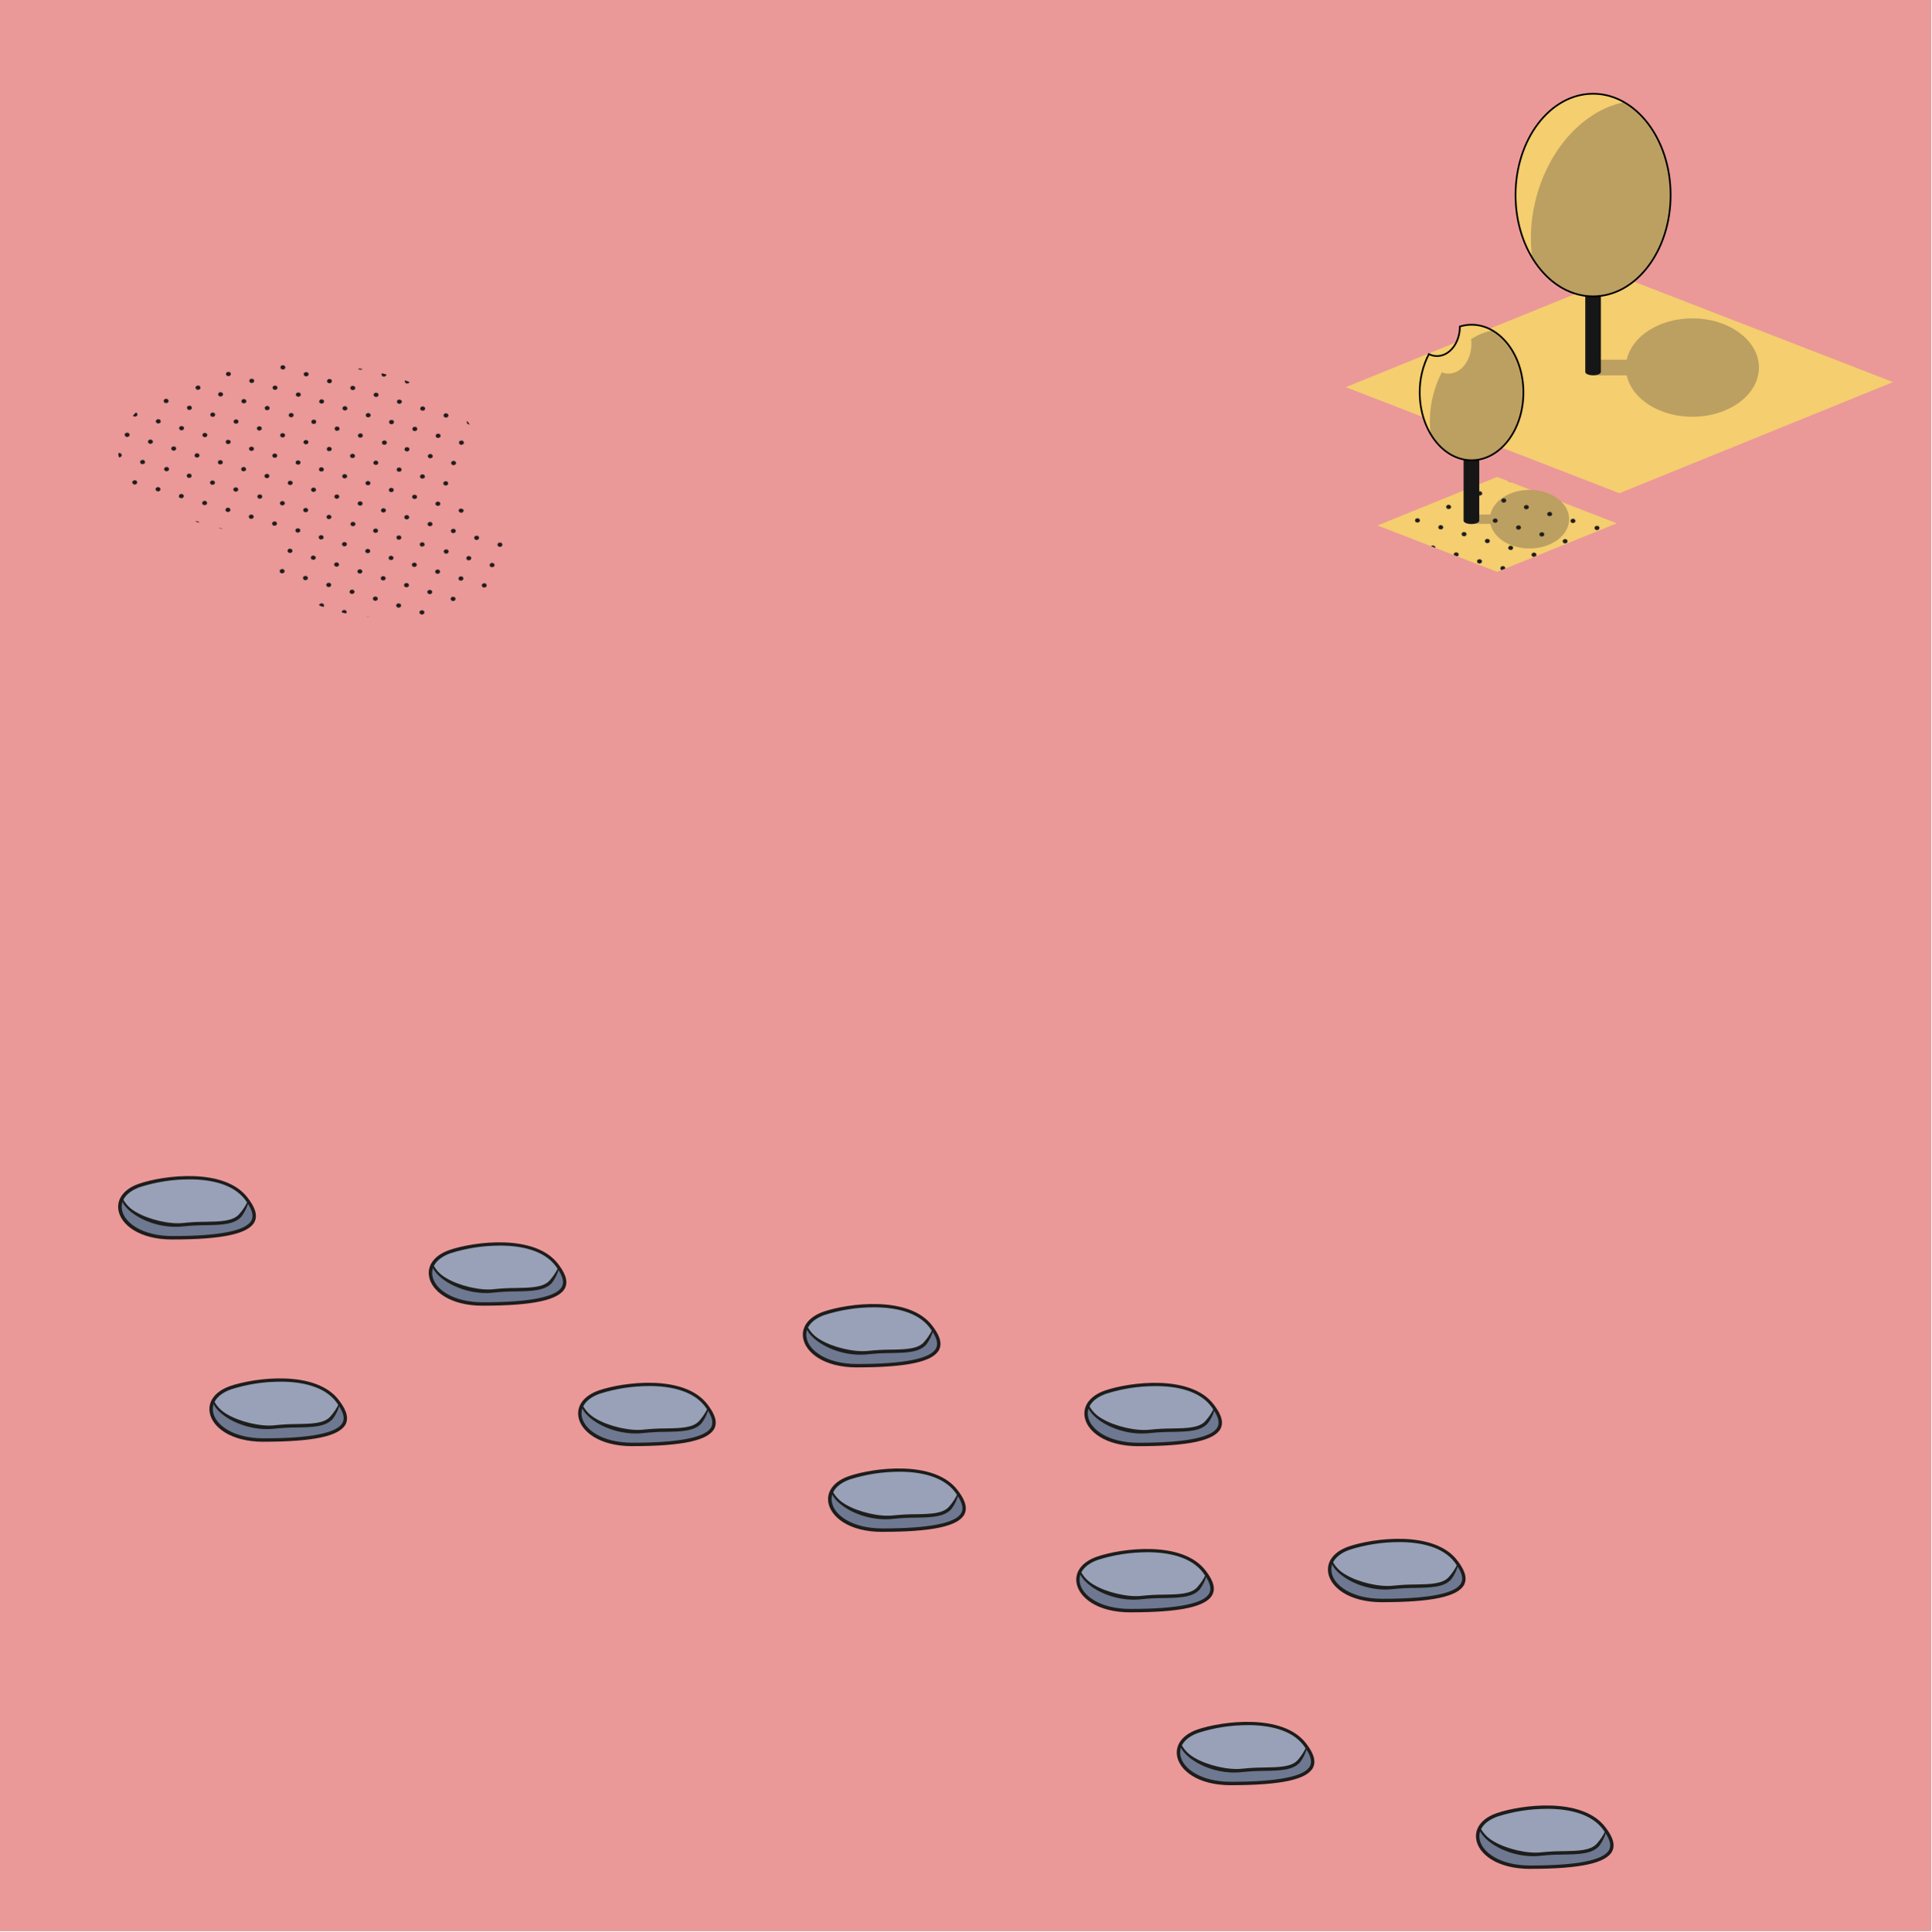
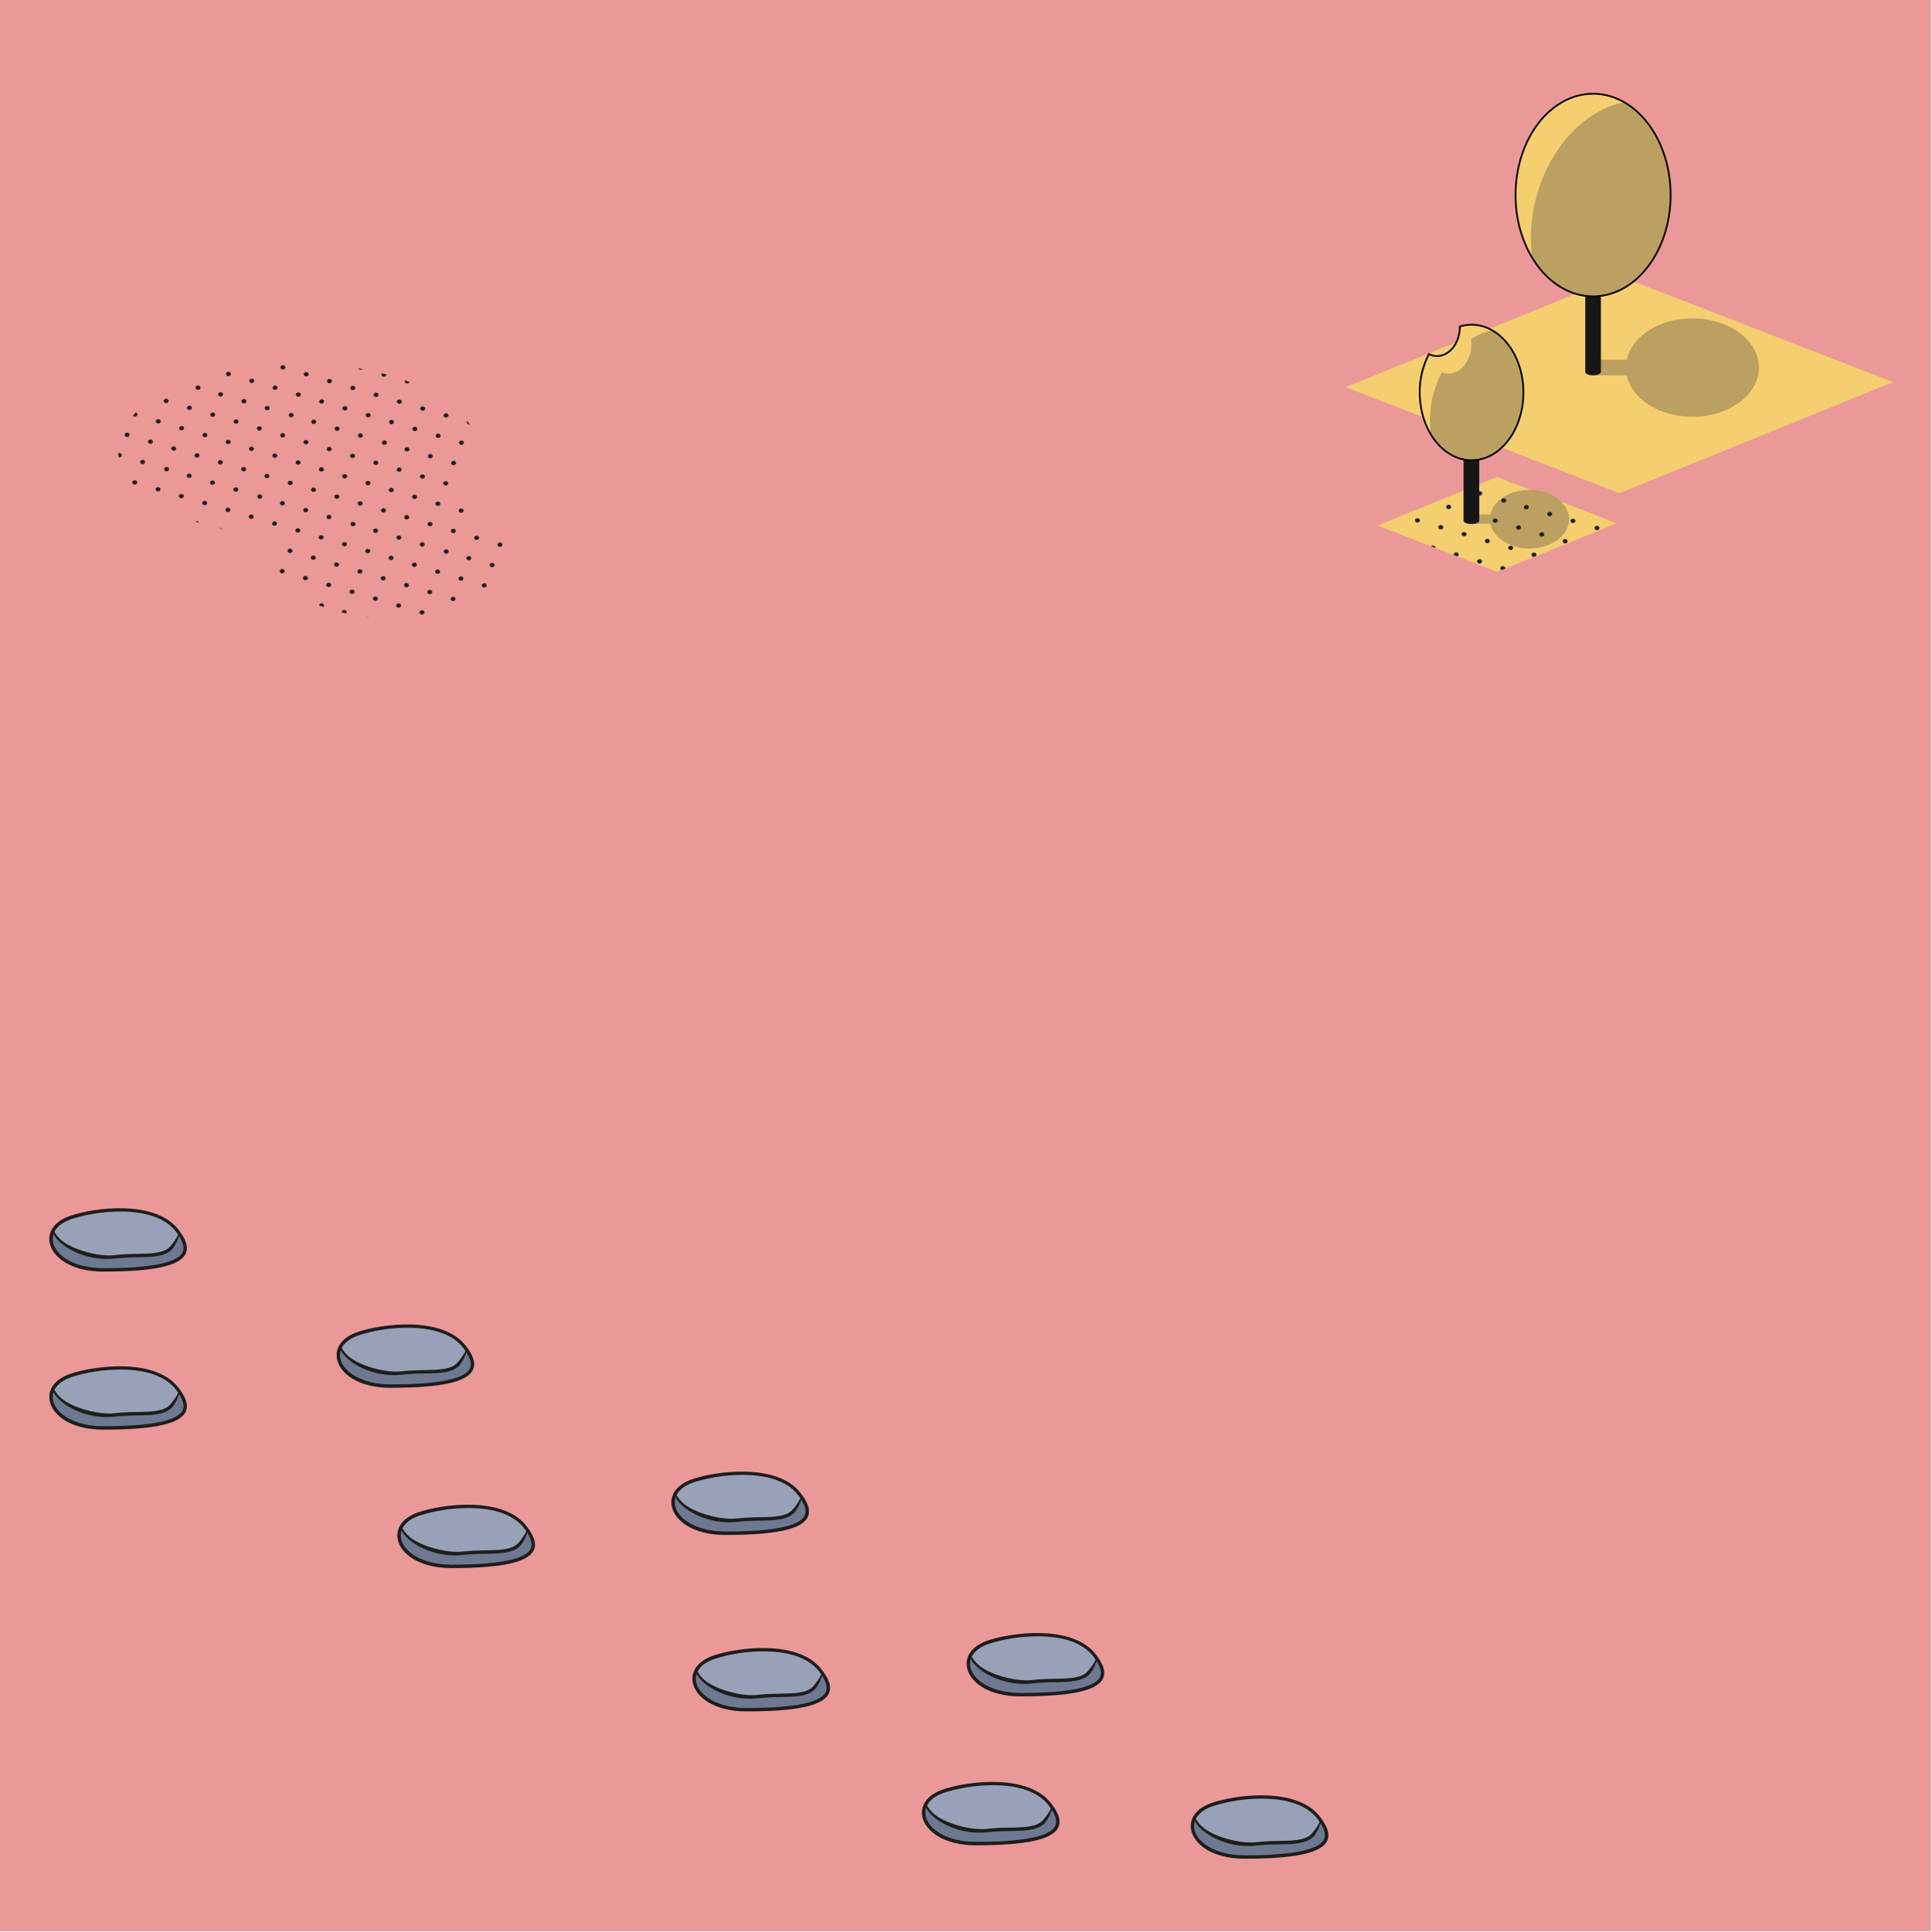
<svg xmlns="http://www.w3.org/2000/svg" viewBox="0 0 566.93 566.93">
  <defs>
    <style>.cls-1,.cls-9{fill:none;}.cls-2{fill:#1d1d1b;}.cls-3{fill:#eb9899;}.cls-4{fill:#6e7891;}.cls-5{fill:#98a1b7;}.cls-6{fill:#f4ce6f;}.cls-7{fill:#bca061;}.cls-8{fill:#161616;}.cls-9{stroke:#000;stroke-miterlimit:10;stroke-width:0.5px;}.cls-10{fill:url(#RBDots);}</style>
    <pattern id="RBDots" data-name="RBDots" width="28.8" height="28.8" patternTransform="matrix(0.95, 0.28, -0.32, 0.83, -44.4, 3.73)" patternUnits="userSpaceOnUse" viewBox="0 0 28.8 28.8">
      <rect class="cls-1" width="28.8" height="28.8" />
      <circle class="cls-2" cx="28.8" cy="28.8" r="0.72" />
      <path class="cls-2" d="M14.4,29.52a.72.72,0,1,0-.72-.72A.72.72,0,0,0,14.4,29.52Z" />
      <path class="cls-2" d="M28.8,15.12a.72.72,0,1,0-.72-.72A.72.72,0,0,0,28.8,15.12Z" />
      <path class="cls-2" d="M14.4,15.12a.72.72,0,1,0-.72-.72A.72.72,0,0,0,14.4,15.12Z" />
      <path class="cls-2" d="M7.2,22.32a.72.72,0,1,0-.72-.72A.72.72,0,0,0,7.2,22.32Z" />
      <path class="cls-2" d="M21.6,22.32a.72.72,0,1,0-.72-.72A.72.72,0,0,0,21.6,22.32Z" />
      <path class="cls-2" d="M14.4,22.32a.72.72,0,1,0-.72-.72A.72.72,0,0,0,14.4,22.32Z" />
      <path class="cls-2" d="M7.2,29.52a.72.72,0,1,0-.72-.72A.72.72,0,0,0,7.2,29.52Z" />
      <path class="cls-2" d="M21.82,29.52a.72.72,0,1,0-.72-.72A.72.72,0,0,0,21.82,29.52Z" />
      <path class="cls-2" d="M7.2,7.92a.72.72,0,1,0-.72-.72A.72.72,0,0,0,7.2,7.92Z" />
      <path class="cls-2" d="M7.2,15.12a.72.72,0,1,0-.72-.72A.72.72,0,0,0,7.2,15.12Z" />
      <path class="cls-2" d="M21.6,15.12a.72.72,0,1,0-.72-.72A.72.72,0,0,0,21.6,15.12Z" />
      <path class="cls-2" d="M14.4,7.92a.72.72,0,1,0-.72-.72A.72.72,0,0,0,14.4,7.92Z" />
      <path class="cls-2" d="M28.8,7.92a.72.72,0,1,0-.72-.72A.72.72,0,0,0,28.8,7.92Z" />
      <path class="cls-2" d="M21.6,7.92a.72.72,0,1,0-.72-.72A.72.72,0,0,0,21.6,7.92Z" />
      <path class="cls-2" d="M28.8,22.32a.72.72,0,1,0-.72-.72A.72.72,0,0,0,28.8,22.32Z" />
      <circle class="cls-2" cy="28.8" r="0.72" />
      <path class="cls-2" d="M0,15.12a.72.72,0,0,0,0-1.44.72.72,0,0,0-.72.72A.72.72,0,0,0,0,15.12Z" />
      <path class="cls-2" d="M0,7.92A.72.72,0,0,0,0,6.48a.72.72,0,0,0-.72.72A.72.72,0,0,0,0,7.92Z" />
      <path class="cls-2" d="M0,22.32a.72.72,0,0,0,0-1.44.72.72,0,0,0-.72.72A.72.72,0,0,0,0,22.32Z" />
      <circle class="cls-2" cx="28.8" r="0.72" />
      <path class="cls-2" d="M14.4.72A.72.72,0,0,0,15.12,0a.72.72,0,0,0-.72-.72.72.72,0,0,0-.72.72A.72.72,0,0,0,14.4.72Z" />
      <path class="cls-2" d="M7.2.72A.72.72,0,0,0,7.92,0,.72.72,0,0,0,7.2-.72.72.72,0,0,0,6.48,0,.72.72,0,0,0,7.2.72Z" />
      <path class="cls-2" d="M21.82.72A.72.72,0,0,0,22.54,0a.72.72,0,0,0-.72-.72A.72.72,0,0,0,21.1,0,.72.72,0,0,0,21.82.72Z" />
      <circle class="cls-2" r="0.72" />
    </pattern>
  </defs>
  <g id="_3" data-name="3">
    <g id="Back">
      <rect class="cls-3" width="566.93" height="566.93" />
      <g id="Rock">
-         <path class="cls-4" d="M50.6,363.37c26.73,0,26.05-5.68,21.74-11.41-6.47-8.61-23.73-6.6-31.36-4-10.73,3.69-6,15.39,9.62,15.39" />
-         <path class="cls-5" d="M35.94,351.62s3.34-4.6,12.34-5.18,15.72-.7,19.92,2.05,4.53,4.07,4.53,4.07-1.06,3.55-2.26,4.44a15.88,15.88,0,0,1-7.53,2.18,43.18,43.18,0,0,0-8.41.22c-1.75.41-8.92-.4-10.52-1a35.91,35.91,0,0,1-7.27-4.9,4.3,4.3,0,0,1-.8-1.9" />
-         <path class="cls-2" d="M50.6,363.87c-9.89,0-15.14-4.46-15.83-8.6-.56-3.36,1.7-6.27,6-7.76C48,345,66,342.67,72.74,351.66c1.53,2,3.13,4.67,2,7-1.77,3.55-9.43,5.2-24.1,5.2m4.9-17.64a47.56,47.56,0,0,0-14.36,2.23c-3.85,1.32-5.86,3.8-5.38,6.64.64,3.86,6,7.77,14.84,7.77,13.86,0,21.67-1.56,23.2-4.65.72-1.42.13-3.32-1.86-6-3.43-4.57-10-6-16.44-6" />
-         <path class="cls-2" d="M51.57,360.15c-6.45,0-12.51-3-15-6.28a5,5,0,0,1-1-2.29l.37.12a9.54,9.54,0,0,0,3.94,4.09c3.77,2.24,10,3.71,14,3.22a63.28,63.28,0,0,1,6.51-.34c4.3-.08,8-.15,9.8-2.22a15.83,15.83,0,0,0,2.45-3.65s.31,0,.27.16a12.28,12.28,0,0,1-2,4.14c-2.07,2.42-6,2.49-10.54,2.57A63.73,63.73,0,0,0,54,360a19.77,19.77,0,0,1-2.42.15" />
+         <path class="cls-4" d="M30.39,372.8c26.73,0,26.05-5.68,21.74-11.4-6.47-8.62-23.72-6.61-31.36-4-10.73,3.69-6,15.38,9.62,15.38" />
+         <path class="cls-5" d="M15.73,361.06s3.35-4.61,12.35-5.19,15.71-.7,19.91,2.05S52.52,362,52.52,362s-1.05,3.55-2.26,4.44a15.88,15.88,0,0,1-7.53,2.19,42.41,42.41,0,0,0-8.41.22c-1.74.4-8.92-.4-10.52-1A36.5,36.5,0,0,1,16.53,363a4.28,4.28,0,0,1-.8-1.89" />
+         <path class="cls-2" d="M30.39,373.3c-9.89,0-15.13-4.45-15.83-8.6-.56-3.36,1.7-6.26,6-7.76,7.17-2.46,25.16-4.84,31.92,4.16,1.53,2,3.13,4.66,2,7-1.77,3.54-9.43,5.19-24.1,5.19m4.9-17.63a47.59,47.59,0,0,0-14.36,2.22c-3.84,1.32-5.86,3.81-5.38,6.65.64,3.86,5.95,7.76,14.84,7.76,13.86,0,21.67-1.56,23.21-4.64.71-1.43.12-3.32-1.86-6-3.44-4.58-10-6-16.45-6" />
+         <path class="cls-2" d="M31.36,369.58c-6.45,0-12.5-3-15-6.27a5,5,0,0,1-1-2.29l.36.11a9.61,9.61,0,0,0,3.94,4.1c3.77,2.24,10,3.7,14,3.22a63.34,63.34,0,0,1,6.51-.35c4.31-.08,8-.14,9.8-2.22a15.83,15.83,0,0,0,2.45-3.65s.31,0,.28.16a12.16,12.16,0,0,1-2,4.14c-2.07,2.42-6,2.49-10.54,2.57a63.78,63.78,0,0,0-6.41.34,19.75,19.75,0,0,1-2.42.14" />
      </g>
      <g id="Rock-2" data-name="Rock">
-         <path class="cls-4" d="M77.39,422.75c26.73,0,26.05-5.68,21.74-11.4-6.47-8.62-23.73-6.61-31.36-4-10.73,3.69-6,15.38,9.62,15.38" />
-         <path class="cls-5" d="M62.73,411s3.35-4.61,12.35-5.19,15.71-.7,19.91,2.05,4.53,4.07,4.53,4.07-1.06,3.55-2.26,4.44a15.88,15.88,0,0,1-7.53,2.19,42.41,42.41,0,0,0-8.41.22c-1.74.4-8.92-.4-10.52-1a36.21,36.21,0,0,1-7.27-4.91,4.28,4.28,0,0,1-.8-1.89" />
-         <path class="cls-2" d="M77.39,423.25c-9.89,0-15.14-4.45-15.83-8.6-.56-3.36,1.7-6.26,6-7.76,7.18-2.46,25.17-4.84,31.93,4.16,1.53,2,3.13,4.66,2,7-1.77,3.54-9.43,5.19-24.1,5.19m4.9-17.63a47.59,47.59,0,0,0-14.36,2.22c-3.84,1.32-5.86,3.81-5.38,6.65.64,3.86,6,7.76,14.84,7.76,13.86,0,21.67-1.56,23.2-4.64.72-1.43.13-3.32-1.86-6-3.43-4.58-10-6-16.44-6" />
-         <path class="cls-2" d="M78.36,419.53c-6.45,0-12.51-3-15-6.27a5,5,0,0,1-1-2.29l.37.11a9.53,9.53,0,0,0,3.94,4.1c3.77,2.24,10,3.7,14,3.22a63.34,63.34,0,0,1,6.51-.35c4.31-.08,8-.14,9.8-2.22a15.83,15.83,0,0,0,2.45-3.65s.31,0,.28.16a12.16,12.16,0,0,1-2,4.14c-2.07,2.42-6,2.49-10.54,2.57a63.78,63.78,0,0,0-6.41.34,19.75,19.75,0,0,1-2.42.14" />
+         <path class="cls-4" d="M30.39,419.2c26.73,0,26.05-5.68,21.74-11.41-6.47-8.61-23.72-6.6-31.36-4-10.73,3.69-6,15.39,9.62,15.39" />
+         <path class="cls-5" d="M15.73,407.45s3.35-4.6,12.35-5.18,15.71-.7,19.91,2.05,4.53,4.06,4.53,4.06-1.05,3.56-2.26,4.45A15.88,15.88,0,0,1,42.73,415a43.18,43.18,0,0,0-8.41.22c-1.74.41-8.92-.4-10.52-1a36.91,36.91,0,0,1-7.27-4.9,4.34,4.34,0,0,1-.8-1.9" />
+         <path class="cls-2" d="M30.39,419.7c-9.89,0-15.13-4.46-15.83-8.6-.56-3.36,1.7-6.27,6-7.76,7.17-2.47,25.16-4.84,31.92,4.15,1.53,2,3.13,4.67,2,7-1.77,3.55-9.43,5.2-24.1,5.2m4.9-17.64a47.56,47.56,0,0,0-14.36,2.23c-3.84,1.32-5.86,3.8-5.38,6.64.64,3.86,5.95,7.77,14.84,7.77,13.86,0,21.67-1.56,23.21-4.65.71-1.42.12-3.32-1.86-6-3.44-4.57-10-6-16.45-6" />
+         <path class="cls-2" d="M31.36,416c-6.45,0-12.5-3-15-6.28a5,5,0,0,1-1-2.29l.36.12a9.61,9.61,0,0,0,3.94,4.09c3.77,2.24,10,3.71,14,3.22a63.28,63.28,0,0,1,6.51-.34c4.31-.08,8-.15,9.8-2.22a15.83,15.83,0,0,0,2.45-3.65s.31,0,.28.16a12.33,12.33,0,0,1-2,4.14c-2.07,2.42-6,2.49-10.54,2.57a63.73,63.73,0,0,0-6.41.33,19.77,19.77,0,0,1-2.42.15" />
      </g>
      <g id="Rock-3" data-name="Rock">
-         <path class="cls-4" d="M185.63,424c26.74,0,26.05-5.68,21.75-11.4-6.48-8.62-23.73-6.61-31.37-4-10.73,3.69-6,15.38,9.62,15.38" />
-         <path class="cls-5" d="M171,412.29s3.35-4.61,12.35-5.19,15.71-.7,19.91,2,4.53,4.07,4.53,4.07-1,3.55-2.26,4.44a15.84,15.84,0,0,1-7.53,2.19,42.41,42.41,0,0,0-8.41.22c-1.74.4-8.92-.4-10.52-1a36.12,36.12,0,0,1-7.26-4.91,4.22,4.22,0,0,1-.81-1.89" />
-         <path class="cls-2" d="M185.63,424.54c-9.89,0-15.13-4.46-15.83-8.61-.56-3.36,1.7-6.26,6-7.76,7.17-2.46,25.16-4.84,31.92,4.16,1.53,2,3.13,4.66,2,7-1.77,3.54-9.43,5.2-24.1,5.2m4.9-17.64a47.91,47.91,0,0,0-14.36,2.22c-3.84,1.32-5.86,3.81-5.38,6.65.64,3.86,6,7.77,14.84,7.77,13.86,0,21.67-1.57,23.21-4.65.71-1.43.12-3.32-1.86-6-3.44-4.57-10-6-16.45-6" />
-         <path class="cls-2" d="M186.6,420.81c-6.45,0-12.5-3-15-6.27a5,5,0,0,1-1-2.29l.36.11a9.61,9.61,0,0,0,3.94,4.1c3.77,2.24,10,3.7,14.05,3.22a63.34,63.34,0,0,1,6.51-.35c4.31-.07,8-.14,9.8-2.21a16.08,16.08,0,0,0,2.45-3.66s.31,0,.28.16a12.16,12.16,0,0,1-2,4.14c-2.07,2.42-6,2.49-10.54,2.57a63.94,63.94,0,0,0-6.41.34,19.75,19.75,0,0,1-2.42.14" />
+         <path class="cls-4" d="M132.56,459.83c26.73,0,26.05-5.68,21.74-11.4-6.47-8.62-23.73-6.61-31.36-4-10.73,3.69-6,15.39,9.62,15.39" />
+         <path class="cls-5" d="M117.9,448.09s3.35-4.61,12.35-5.19,15.71-.7,19.91,2.05,4.53,4.07,4.53,4.07-1.06,3.55-2.26,4.44a15.76,15.76,0,0,1-7.53,2.18,43.13,43.13,0,0,0-8.41.23c-1.74.4-8.92-.4-10.52-1A36.21,36.21,0,0,1,118.7,450a4.28,4.28,0,0,1-.8-1.89" />
+         <path class="cls-2" d="M132.56,460.33c-9.89,0-15.14-4.46-15.83-8.6-.56-3.36,1.7-6.26,6-7.76,7.18-2.46,25.17-4.84,31.93,4.16,1.53,2,3.13,4.66,2,7-1.77,3.55-9.43,5.2-24.1,5.2m4.9-17.63a47.59,47.59,0,0,0-14.36,2.22c-3.85,1.32-5.86,3.8-5.38,6.64.64,3.86,6,7.77,14.84,7.77,13.86,0,21.67-1.56,23.2-4.64.72-1.43.13-3.33-1.86-6-3.43-4.58-10-6-16.44-6" />
+         <path class="cls-2" d="M133.53,456.61c-6.45,0-12.51-3-15-6.28a5,5,0,0,1-1-2.28l.37.11a9.59,9.59,0,0,0,3.94,4.1c3.77,2.24,10,3.7,14.05,3.21,2.22-.26,4.4-.3,6.51-.34,4.31-.08,8-.14,9.8-2.22a15.83,15.83,0,0,0,2.45-3.65s.31,0,.28.16a12.25,12.25,0,0,1-2,4.14c-2.07,2.42-6,2.49-10.54,2.57a63.78,63.78,0,0,0-6.41.34,22,22,0,0,1-2.42.14" />
      </g>
      <g id="Rock-4" data-name="Rock">
-         <path class="cls-4" d="M141.77,382.81c26.74,0,26-5.68,21.75-11.41-6.48-8.61-23.73-6.61-31.37-4-10.72,3.69-6,15.39,9.62,15.39" />
-         <path class="cls-5" d="M127.11,371.06s3.35-4.6,12.35-5.18,15.71-.7,19.92,2.05S163.9,372,163.9,372s-1.05,3.55-2.25,4.45a15.91,15.91,0,0,1-7.53,2.18,43.31,43.31,0,0,0-8.42.22c-1.74.4-8.91-.4-10.52-1a36.53,36.53,0,0,1-7.26-4.9,4.42,4.42,0,0,1-.81-1.9" />
-         <path class="cls-2" d="M141.78,383.31c-9.89,0-15.14-4.46-15.83-8.61-.57-3.36,1.69-6.26,6-7.75,7.17-2.47,25.16-4.84,31.93,4.15,1.52,2,3.12,4.66,2,7-1.77,3.55-9.42,5.2-24.09,5.2m4.89-17.64a47.78,47.78,0,0,0-14.35,2.22c-3.85,1.33-5.86,3.81-5.39,6.65.65,3.86,5.95,7.77,14.85,7.77,13.85,0,21.66-1.57,23.2-4.65.71-1.43.12-3.32-1.86-6-3.44-4.57-10-6-16.45-6" />
-         <path class="cls-2" d="M142.74,379.59c-6.45,0-12.5-3-15-6.28a4.89,4.89,0,0,1-1-2.29l.36.11a9.61,9.61,0,0,0,3.94,4.1c3.77,2.24,10,3.71,14,3.22a60.58,60.58,0,0,1,6.51-.34c4.31-.08,8-.15,9.81-2.22a16.38,16.38,0,0,0,2.45-3.65s.3,0,.27.15a12.42,12.42,0,0,1-2,4.15c-2.07,2.41-6,2.48-10.55,2.57a61,61,0,0,0-6.41.33,19.77,19.77,0,0,1-2.42.15" />
+         <path class="cls-4" d="M114.73,406.91c26.73,0,26-5.68,21.74-11.4-6.48-8.62-23.73-6.61-31.37-4-10.72,3.69-6,15.39,9.63,15.39" />
+         <path class="cls-5" d="M100.06,395.16s3.35-4.6,12.35-5.18,15.71-.7,19.92,2,4.52,4.07,4.52,4.07-1,3.55-2.25,4.44a15.8,15.8,0,0,1-7.53,2.18,43.31,43.31,0,0,0-8.42.22c-1.74.41-8.91-.4-10.52-1a36.12,36.12,0,0,1-7.26-4.91,4.38,4.38,0,0,1-.81-1.9" />
+         <path class="cls-2" d="M114.73,407.41c-9.89,0-15.14-4.46-15.83-8.6-.57-3.36,1.69-6.26,6-7.76,7.17-2.46,25.17-4.84,31.93,4.15,1.53,2,3.13,4.67,1.95,7-1.77,3.55-9.42,5.2-24.09,5.2m4.9-17.64A47.56,47.56,0,0,0,105.27,392c-3.85,1.32-5.86,3.8-5.39,6.64.65,3.86,6,7.77,14.85,7.77,13.85,0,21.66-1.56,23.2-4.64.71-1.43.12-3.33-1.86-6-3.44-4.57-10-6-16.44-6" />
+         <path class="cls-2" d="M115.69,403.69c-6.45,0-12.5-3-15-6.28a4.9,4.9,0,0,1-1-2.28l.36.11a9.61,9.61,0,0,0,3.94,4.09c3.77,2.25,10,3.71,14,3.22,2.22-.26,4.41-.3,6.52-.34,4.3-.08,8-.14,9.8-2.22a16.16,16.16,0,0,0,2.45-3.65s.3,0,.27.16a12.48,12.48,0,0,1-2,4.14c-2.07,2.42-6,2.49-10.55,2.57a63.88,63.88,0,0,0-6.41.33,19.77,19.77,0,0,1-2.42.15" />
      </g>
      <g id="Rock-5" data-name="Rock">
-         <path class="cls-4" d="M251.6,400.91c26.73,0,26-5.67,21.74-11.4-6.47-8.62-23.73-6.61-31.36-4-10.73,3.69-6,15.38,9.62,15.38" />
-         <path class="cls-5" d="M236.94,389.17s3.35-4.61,12.35-5.19,15.71-.7,19.91,2,4.53,4.07,4.53,4.07-1.06,3.55-2.26,4.44a15.76,15.76,0,0,1-7.53,2.19,42.41,42.41,0,0,0-8.41.22c-1.74.4-8.92-.4-10.52-1a36.21,36.21,0,0,1-7.27-4.91,4.28,4.28,0,0,1-.8-1.89" />
-         <path class="cls-2" d="M251.6,401.42c-9.89,0-15.14-4.46-15.83-8.61-.56-3.36,1.7-6.26,6-7.76,7.18-2.46,25.17-4.84,31.93,4.16,1.53,2,3.13,4.66,2,7-1.77,3.54-9.43,5.2-24.1,5.2m4.9-17.64A47.91,47.91,0,0,0,242.14,386c-3.84,1.32-5.86,3.81-5.38,6.65.64,3.86,6,7.77,14.84,7.77,13.86,0,21.67-1.57,23.2-4.65.72-1.43.13-3.32-1.86-6-3.43-4.57-10-6-16.44-6" />
-         <path class="cls-2" d="M252.57,397.69c-6.45,0-12.51-3-15-6.27a5,5,0,0,1-1-2.29l.37.11a9.53,9.53,0,0,0,3.94,4.1c3.77,2.24,10,3.7,14.05,3.22a63.34,63.34,0,0,1,6.51-.35c4.31-.07,8-.14,9.8-2.21a16.08,16.08,0,0,0,2.45-3.66s.31,0,.28.16a12.16,12.16,0,0,1-2,4.14c-2.07,2.42-6,2.49-10.54,2.57a63.78,63.78,0,0,0-6.41.34,19.75,19.75,0,0,1-2.42.14" />
+         <path class="cls-4" d="M213,450.11c26.73,0,26-5.68,21.74-11.4-6.47-8.62-23.73-6.61-31.37-4-10.72,3.69-6,15.38,9.63,15.38" />
+         <path class="cls-5" d="M198.32,438.37s3.35-4.61,12.35-5.19,15.71-.7,19.92,2.05,4.53,4.07,4.53,4.07-1.06,3.55-2.26,4.44a15.88,15.88,0,0,1-7.53,2.19,42.41,42.41,0,0,0-8.41.22c-1.75.4-8.92-.4-10.53-1a36.12,36.12,0,0,1-7.26-4.91,4.36,4.36,0,0,1-.81-1.89" />
+         <path class="cls-2" d="M213,450.61c-9.89,0-15.14-4.45-15.83-8.6-.56-3.36,1.69-6.26,6-7.76,7.17-2.46,25.17-4.84,31.93,4.16,1.53,2,3.13,4.66,2,7-1.77,3.54-9.43,5.19-24.1,5.19m4.9-17.63a47.59,47.59,0,0,0-14.36,2.22c-3.85,1.32-5.86,3.81-5.39,6.65.65,3.86,6,7.76,14.85,7.76,13.86,0,21.66-1.56,23.2-4.64.72-1.43.12-3.32-1.86-6-3.44-4.58-10-6-16.44-6" />
+         <path class="cls-2" d="M214,446.89c-6.44,0-12.5-3-15-6.27a5,5,0,0,1-1-2.29l.36.11a9.66,9.66,0,0,0,4,4.1c3.77,2.24,10,3.7,14,3.22a63.34,63.34,0,0,1,6.51-.35c4.3-.08,8-.14,9.8-2.22a16.16,16.16,0,0,0,2.45-3.65s.3,0,.27.16a12.3,12.3,0,0,1-2,4.14c-2.07,2.42-6,2.49-10.54,2.57a64.13,64.13,0,0,0-6.42.34,19.53,19.53,0,0,1-2.42.14" />
      </g>
      <g id="Rock-6" data-name="Rock">
-         <path class="cls-4" d="M334.24,424.05c26.73,0,26.05-5.68,21.74-11.4-6.47-8.62-23.73-6.61-31.36-4-10.73,3.69-6,15.38,9.62,15.38" />
-         <path class="cls-5" d="M319.58,412.31s3.34-4.61,12.34-5.19,15.72-.7,19.92,2.05,4.53,4.07,4.53,4.07-1.06,3.55-2.26,4.44a15.88,15.88,0,0,1-7.53,2.19,42.41,42.41,0,0,0-8.41.22c-1.75.4-8.92-.4-10.52-1a35.92,35.92,0,0,1-7.27-4.91,4.28,4.28,0,0,1-.8-1.89" />
-         <path class="cls-2" d="M334.24,424.55c-9.89,0-15.14-4.45-15.83-8.6-.56-3.36,1.7-6.26,6-7.76,7.18-2.46,25.17-4.84,31.93,4.16,1.53,2,3.13,4.66,2,7-1.77,3.54-9.43,5.19-24.1,5.19m4.9-17.63a47.59,47.59,0,0,0-14.36,2.22c-3.85,1.32-5.86,3.81-5.38,6.65.64,3.86,6,7.76,14.84,7.76,13.86,0,21.67-1.56,23.2-4.64.72-1.43.13-3.32-1.86-6-3.43-4.58-10-6-16.44-6" />
-         <path class="cls-2" d="M335.21,420.83c-6.45,0-12.51-3-15-6.27a5,5,0,0,1-1-2.29l.37.11a9.53,9.53,0,0,0,3.94,4.1c3.77,2.24,10,3.7,14.05,3.22a63.34,63.34,0,0,1,6.51-.35c4.3-.08,8-.14,9.8-2.22a15.83,15.83,0,0,0,2.45-3.65s.31,0,.27.16a12.11,12.11,0,0,1-2,4.14c-2.07,2.42-6,2.49-10.54,2.57a63.78,63.78,0,0,0-6.41.34,19.75,19.75,0,0,1-2.42.14" />
+         <path class="cls-4" d="M299.68,497.54c26.73,0,26.05-5.68,21.74-11.4-6.47-8.62-23.72-6.61-31.36-4-10.73,3.69-6,15.38,9.62,15.38" />
+         <path class="cls-5" d="M285,485.8s3.35-4.61,12.35-5.19,15.71-.7,19.91,2.05,4.53,4.07,4.53,4.07-1.05,3.55-2.26,4.44a15.88,15.88,0,0,1-7.53,2.19,42.41,42.41,0,0,0-8.41.22c-1.74.4-8.92-.4-10.52-1a36.5,36.5,0,0,1-7.27-4.91,4.28,4.28,0,0,1-.8-1.89" />
+         <path class="cls-2" d="M299.68,498c-9.89,0-15.14-4.45-15.83-8.6-.56-3.36,1.7-6.26,6-7.76,7.18-2.46,25.17-4.84,31.93,4.16,1.53,2,3.13,4.66,2,7-1.77,3.54-9.43,5.19-24.1,5.19m4.9-17.63a47.59,47.59,0,0,0-14.36,2.22c-3.84,1.32-5.86,3.81-5.38,6.65.64,3.86,6,7.76,14.84,7.76,13.86,0,21.67-1.56,23.2-4.64.72-1.43.13-3.32-1.86-6-3.43-4.58-10-6-16.44-6" />
+         <path class="cls-2" d="M300.65,494.32c-6.45,0-12.51-3-15-6.27a5,5,0,0,1-1-2.29l.37.11a9.53,9.53,0,0,0,3.94,4.1c3.77,2.24,10,3.7,14.05,3.22a63.34,63.34,0,0,1,6.51-.35c4.31-.08,8-.14,9.8-2.22a15.83,15.83,0,0,0,2.45-3.65s.31,0,.28.16a12.16,12.16,0,0,1-2,4.14c-2.07,2.42-6,2.49-10.54,2.57a63.78,63.78,0,0,0-6.41.34,19.75,19.75,0,0,1-2.42.14" />
      </g>
      <g id="Rock-7" data-name="Rock">
-         <path class="cls-4" d="M259,449.19c26.73,0,26.05-5.68,21.74-11.4-6.47-8.62-23.72-6.61-31.36-4-10.73,3.69-6,15.38,9.62,15.38" />
-         <path class="cls-5" d="M244.3,437.45s3.35-4.61,12.35-5.19,15.71-.7,19.91,2.05,4.53,4.07,4.53,4.07-1,3.55-2.26,4.44A15.88,15.88,0,0,1,271.3,445a42.41,42.41,0,0,0-8.41.22c-1.74.4-8.92-.4-10.52-1a36.5,36.5,0,0,1-7.27-4.91,4.28,4.28,0,0,1-.8-1.89" />
-         <path class="cls-2" d="M259,449.7c-9.89,0-15.13-4.46-15.83-8.61-.56-3.36,1.7-6.26,6.05-7.76,7.17-2.46,25.16-4.84,31.92,4.16,1.53,2,3.13,4.66,2,7-1.77,3.54-9.43,5.2-24.1,5.2m4.9-17.64a47.91,47.91,0,0,0-14.36,2.22c-3.84,1.32-5.86,3.81-5.38,6.65.64,3.86,5.95,7.77,14.84,7.77,13.86,0,21.67-1.57,23.21-4.65.71-1.43.12-3.32-1.86-6-3.44-4.57-10-6-16.45-6" />
-         <path class="cls-2" d="M259.93,446c-6.45,0-12.5-3-15-6.27a5,5,0,0,1-1-2.29l.36.11a9.61,9.61,0,0,0,3.94,4.1c3.77,2.24,10,3.7,14.05,3.22a63.34,63.34,0,0,1,6.51-.35c4.31-.07,8-.14,9.8-2.21a16.08,16.08,0,0,0,2.45-3.66s.31,0,.28.16a12.16,12.16,0,0,1-2,4.14c-2.07,2.42-6,2.49-10.54,2.57a63.78,63.78,0,0,0-6.41.34,19.75,19.75,0,0,1-2.42.14" />
+         <path class="cls-4" d="M219.18,501.9c26.73,0,26-5.68,21.74-11.4-6.47-8.62-23.73-6.61-31.36-4-10.73,3.69-6,15.39,9.62,15.39" />
+         <path class="cls-5" d="M204.51,490.16s3.35-4.61,12.35-5.19,15.71-.7,19.92,2,4.53,4.07,4.53,4.07-1.06,3.55-2.26,4.44a15.76,15.76,0,0,1-7.53,2.18,43.13,43.13,0,0,0-8.41.23c-1.75.4-8.92-.4-10.53-1a36.12,36.12,0,0,1-7.26-4.91,4.36,4.36,0,0,1-.81-1.89" />
+         <path class="cls-2" d="M219.18,502.4c-9.89,0-15.14-4.46-15.83-8.6-.56-3.36,1.7-6.26,6-7.76,7.18-2.46,25.17-4.84,31.93,4.16,1.53,2,3.13,4.66,2,7-1.77,3.55-9.43,5.2-24.1,5.2m4.9-17.63A47.59,47.59,0,0,0,209.72,487c-3.85,1.32-5.86,3.81-5.38,6.65.64,3.86,5.95,7.76,14.84,7.76,13.86,0,21.67-1.56,23.2-4.64.72-1.43.13-3.33-1.86-6-3.43-4.58-10-6-16.44-6" />
+         <path class="cls-2" d="M220.14,498.68c-6.44,0-12.5-3-15-6.28a5,5,0,0,1-1-2.28l.37.11a9.53,9.53,0,0,0,3.94,4.1c3.77,2.24,10,3.7,14,3.21,2.22-.26,4.4-.3,6.51-.34,4.3-.08,8-.14,9.8-2.22a16.16,16.16,0,0,0,2.45-3.65s.3,0,.27.16a12.19,12.19,0,0,1-2,4.14c-2.07,2.42-6,2.49-10.54,2.57a63.78,63.78,0,0,0-6.41.34,22,22,0,0,1-2.43.14" />
      </g>
      <g id="Rock-8" data-name="Rock">
-         <path class="cls-4" d="M331.87,472.83c26.73,0,26-5.68,21.74-11.41-6.48-8.61-23.73-6.61-31.37-4-10.72,3.69-6,15.39,9.63,15.39" />
-         <path class="cls-5" d="M317.2,461.08s3.35-4.6,12.35-5.18,15.71-.7,19.92,2.05S354,462,354,462s-1.05,3.55-2.25,4.45a15.91,15.91,0,0,1-7.53,2.18,43.31,43.31,0,0,0-8.42.22c-1.74.4-8.91-.4-10.52-1A36.53,36.53,0,0,1,318,463a4.42,4.42,0,0,1-.81-1.9" />
-         <path class="cls-2" d="M331.87,473.33c-9.89,0-15.14-4.46-15.83-8.61-.57-3.36,1.69-6.26,6-7.75,7.17-2.47,25.17-4.84,31.93,4.15,1.53,2,3.13,4.66,1.95,7-1.77,3.55-9.42,5.2-24.09,5.2m4.9-17.64a47.91,47.91,0,0,0-14.36,2.22c-3.85,1.33-5.86,3.81-5.39,6.65.65,3.86,6,7.77,14.85,7.77,13.85,0,21.66-1.57,23.2-4.65.71-1.43.12-3.32-1.86-6-3.44-4.57-10-6-16.44-6" />
-         <path class="cls-2" d="M332.83,469.61c-6.45,0-12.5-3-15-6.28a4.89,4.89,0,0,1-1-2.29l.36.11a9.61,9.61,0,0,0,3.94,4.1c3.77,2.24,10,3.71,14.05,3.22a60.77,60.77,0,0,1,6.52-.34c4.3-.08,8-.15,9.8-2.22a16.38,16.38,0,0,0,2.45-3.65s.3,0,.27.15a12.42,12.42,0,0,1-2,4.15c-2.07,2.41-6,2.48-10.55,2.57a61,61,0,0,0-6.41.33,19.77,19.77,0,0,1-2.42.15" />
+         <path class="cls-4" d="M286.56,541.2c26.73,0,26.05-5.67,21.74-11.4-6.47-8.62-23.72-6.61-31.36-4-10.73,3.69-6,15.38,9.62,15.38" />
+         <path class="cls-5" d="M271.9,529.46s3.35-4.61,12.35-5.19,15.71-.7,19.91,2.05,4.53,4.07,4.53,4.07-1.05,3.55-2.26,4.44A15.76,15.76,0,0,1,298.9,537a42.41,42.41,0,0,0-8.41.22c-1.74.4-8.92-.4-10.52-1a36.5,36.5,0,0,1-7.27-4.91,4.28,4.28,0,0,1-.8-1.89" />
+         <path class="cls-2" d="M286.56,541.71c-9.89,0-15.13-4.46-15.83-8.61-.56-3.36,1.7-6.26,6-7.75,7.17-2.47,25.16-4.85,31.92,4.15,1.53,2,3.13,4.66,2,7-1.77,3.54-9.43,5.2-24.1,5.2m4.9-17.64a47.91,47.91,0,0,0-14.36,2.22c-3.84,1.32-5.86,3.81-5.38,6.65.64,3.86,5.95,7.77,14.84,7.77,13.86,0,21.67-1.57,23.21-4.65.71-1.43.12-3.32-1.86-6-3.44-4.57-10-6-16.45-6" />
+         <path class="cls-2" d="M287.53,538c-6.45,0-12.5-3-15-6.27a5,5,0,0,1-1-2.29l.36.11a9.61,9.61,0,0,0,3.94,4.1c3.77,2.24,10,3.7,14.05,3.22a63.34,63.34,0,0,1,6.51-.35c4.31-.07,8-.14,9.8-2.21a16,16,0,0,0,2.45-3.65s.31,0,.28.15a12.28,12.28,0,0,1-2,4.15c-2.07,2.41-6,2.48-10.54,2.56a63.78,63.78,0,0,0-6.41.34,19.75,19.75,0,0,1-2.42.14" />
      </g>
      <g id="Rock-9" data-name="Rock">
-         <path class="cls-4" d="M405.75,469.85c26.73,0,26.05-5.68,21.74-11.41-6.47-8.62-23.73-6.61-31.36-4-10.73,3.69-6,15.39,9.62,15.39" />
-         <path class="cls-5" d="M391.09,458.1s3.35-4.6,12.35-5.19,15.71-.69,19.91,2,4.53,4.07,4.53,4.07-1.06,3.55-2.26,4.44a15.76,15.76,0,0,1-7.53,2.19,42.41,42.41,0,0,0-8.41.22c-1.74.4-8.92-.4-10.52-1a36.62,36.62,0,0,1-7.27-4.9,4.34,4.34,0,0,1-.8-1.9" />
-         <path class="cls-2" d="M405.75,470.35c-9.89,0-15.14-4.46-15.83-8.61-.56-3.36,1.7-6.26,6-7.75,7.18-2.47,25.17-4.85,31.93,4.15,1.53,2,3.13,4.66,2,7-1.77,3.54-9.43,5.2-24.1,5.2m4.9-17.64a47.91,47.91,0,0,0-14.36,2.22c-3.85,1.33-5.86,3.81-5.38,6.65.64,3.86,5.95,7.77,14.84,7.77,13.86,0,21.67-1.57,23.2-4.65.72-1.43.13-3.32-1.86-6-3.43-4.57-10-6-16.44-6" />
-         <path class="cls-2" d="M406.72,466.63c-6.45,0-12.51-3-15-6.28a5,5,0,0,1-1-2.29l.37.11a9.53,9.53,0,0,0,3.94,4.1c3.77,2.24,10,3.7,14,3.22a60.58,60.58,0,0,1,6.51-.34c4.3-.08,8-.15,9.8-2.22a16,16,0,0,0,2.45-3.65s.31,0,.27.15a12.23,12.23,0,0,1-2,4.15c-2.07,2.41-6,2.48-10.54,2.57a60.91,60.91,0,0,0-6.41.33,19.77,19.77,0,0,1-2.42.15" />
-       </g>
-       <g id="Rock-10" data-name="Rock">
-         <path class="cls-4" d="M361.37,523.57c26.73,0,26.05-5.68,21.74-11.4-6.47-8.62-23.73-6.61-31.37-4-10.72,3.69-6,15.38,9.63,15.38" />
-         <path class="cls-5" d="M346.7,511.83s3.35-4.61,12.35-5.19,15.71-.7,19.92,2.05,4.53,4.07,4.53,4.07-1.06,3.55-2.26,4.44a15.88,15.88,0,0,1-7.53,2.19,42.41,42.41,0,0,0-8.41.22c-1.75.4-8.92-.4-10.53-1a36.12,36.12,0,0,1-7.26-4.91,4.36,4.36,0,0,1-.81-1.89" />
-         <path class="cls-2" d="M361.37,524.07c-9.89,0-15.14-4.45-15.83-8.6-.56-3.36,1.69-6.26,6-7.76,7.17-2.46,25.17-4.84,31.93,4.16,1.53,2,3.13,4.66,2,7-1.77,3.54-9.43,5.19-24.1,5.19m4.9-17.63a47.59,47.59,0,0,0-14.36,2.22c-3.85,1.32-5.86,3.81-5.39,6.65.65,3.86,6,7.76,14.85,7.76,13.86,0,21.66-1.56,23.2-4.64.72-1.43.12-3.32-1.86-6-3.44-4.58-10-6-16.44-6" />
-         <path class="cls-2" d="M362.33,520.35c-6.45,0-12.5-3-15-6.27a5,5,0,0,1-1-2.29l.36.11a9.61,9.61,0,0,0,3.94,4.1c3.78,2.24,10,3.7,14.05,3.22a63.54,63.54,0,0,1,6.52-.35c4.3-.08,8-.14,9.8-2.22A16.16,16.16,0,0,0,383.4,513s.3,0,.27.16a12.3,12.3,0,0,1-2,4.14c-2.07,2.42-6,2.49-10.55,2.57a63.94,63.94,0,0,0-6.41.34,19.64,19.64,0,0,1-2.42.14" />
-       </g>
-       <g id="Rock-11" data-name="Rock">
-         <path class="cls-4" d="M449.2,548.13c26.73,0,26.05-5.68,21.74-11.41-6.47-8.61-23.73-6.61-31.37-4-10.72,3.69-6,15.39,9.63,15.39" />
-         <path class="cls-5" d="M434.53,536.38s3.35-4.6,12.35-5.18,15.71-.7,19.92,2,4.53,4.07,4.53,4.07-1.06,3.55-2.26,4.44a15.76,15.76,0,0,1-7.53,2.19,43.18,43.18,0,0,0-8.41.22c-1.75.4-8.92-.4-10.53-1a36.53,36.53,0,0,1-7.26-4.9,4.42,4.42,0,0,1-.81-1.9" />
-         <path class="cls-2" d="M449.2,548.63c-9.89,0-15.14-4.46-15.83-8.61-.56-3.36,1.69-6.26,6-7.75,7.17-2.47,25.17-4.85,31.93,4.15,1.53,2,3.13,4.66,2,7-1.77,3.54-9.43,5.2-24.1,5.2M454.1,531a47.91,47.91,0,0,0-14.36,2.22c-3.85,1.33-5.86,3.81-5.39,6.65.65,3.86,6,7.77,14.85,7.77,13.86,0,21.66-1.57,23.2-4.65.72-1.43.12-3.32-1.86-6-3.44-4.57-10-6-16.44-6" />
-         <path class="cls-2" d="M450.16,544.91c-6.45,0-12.5-3-15-6.28a5,5,0,0,1-1-2.29l.36.11a9.61,9.61,0,0,0,3.94,4.1c3.78,2.24,10,3.7,14,3.22a60.77,60.77,0,0,1,6.52-.34c4.3-.08,8-.15,9.8-2.22a16.38,16.38,0,0,0,2.45-3.65s.3,0,.27.15a12.42,12.42,0,0,1-2,4.15c-2.07,2.41-6,2.48-10.55,2.57a61,61,0,0,0-6.41.33,19.65,19.65,0,0,1-2.42.15" />
+         <path class="cls-4" d="M365.48,545.14c26.73,0,26-5.67,21.74-11.4-6.47-8.62-23.73-6.61-31.37-4-10.72,3.69-6,15.38,9.63,15.38" />
+         <path class="cls-5" d="M350.81,533.4s3.35-4.61,12.35-5.19,15.71-.7,19.92,2,4.53,4.07,4.53,4.07-1.06,3.55-2.26,4.44a15.76,15.76,0,0,1-7.53,2.19,42.41,42.41,0,0,0-8.41.22c-1.75.4-8.92-.4-10.53-1a36.12,36.12,0,0,1-7.26-4.91,4.36,4.36,0,0,1-.81-1.89" />
+         <path class="cls-2" d="M365.48,545.65c-9.89,0-15.14-4.46-15.83-8.61-.56-3.36,1.69-6.26,6-7.75,7.17-2.47,25.17-4.85,31.93,4.15,1.53,2,3.13,4.66,2,7-1.77,3.54-9.43,5.2-24.1,5.2m4.9-17.64A47.91,47.91,0,0,0,356,530.23c-3.85,1.32-5.86,3.81-5.39,6.65.65,3.86,6,7.77,14.85,7.77,13.86,0,21.66-1.57,23.2-4.65.72-1.43.12-3.32-1.86-6-3.44-4.57-10-6-16.44-6" />
+         <path class="cls-2" d="M366.44,541.92c-6.44,0-12.5-3-15-6.27a5,5,0,0,1-1-2.29l.36.11a9.66,9.66,0,0,0,3.95,4.1c3.77,2.24,10,3.7,14.05,3.22a63.34,63.34,0,0,1,6.51-.35c4.3-.07,8-.14,9.8-2.21a16.38,16.38,0,0,0,2.45-3.65s.3,0,.27.15a12.42,12.42,0,0,1-2,4.15c-2.07,2.41-6,2.48-10.54,2.56a64.13,64.13,0,0,0-6.42.34,19.53,19.53,0,0,1-2.42.14" />
      </g>
      <polygon class="cls-6" points="555.73 112.17 555.73 112.17 555.73 112.17 475.39 81.02 395.06 113.65 395.06 113.65 395.06 113.65 395.06 113.65 395.06 113.65 475.39 144.79 555.73 112.17 555.73 112.17 555.73 112.17" />
      <path class="cls-7" d="M496.81,93.46c-9.73,0-17.77,5.26-19.26,12.14h-9.74c-.57,0-1,1-1,2.3s.46,2.3,1,2.3h9.74c1.49,6.88,9.53,12.14,19.26,12.14,10.79,0,19.54-6.46,19.54-14.44S507.6,93.46,496.81,93.46Z" />
      <path class="cls-8" d="M465.37,86.49v22.68c0,.57,1,1,2.3,1s2.29-.46,2.29-1V86.49Z" />
      <ellipse class="cls-6" cx="467.67" cy="57.26" rx="22.76" ry="29.74" />
      <path class="cls-7" d="M467.67,87c12.56,0,22.75-13.32,22.75-29.74,0-12.18-5.6-22.65-13.62-27.25C465,32.33,454.18,43.86,450.6,59.54a45.73,45.73,0,0,0-.83,16.08C453.94,82.55,460.4,87,467.67,87Z" />
      <ellipse class="cls-9" cx="467.67" cy="57.26" rx="22.76" ry="29.74" />
      <polygon class="cls-6" points="474.62 153.62 474.62 153.62 474.62 153.62 439.5 140 404.38 154.26 404.38 154.26 404.38 154.26 404.38 154.26 404.38 154.26 439.5 167.88 474.62 153.62 474.62 153.62 474.62 153.62" />
      <path class="cls-7" d="M449,143.81c-5.79,0-10.58,3.14-11.47,7.23h-5.8c-.34,0-.61.62-.61,1.37s.27,1.37.61,1.37h5.8c.89,4.1,5.68,7.23,11.47,7.23,6.43,0,11.64-3.85,11.64-8.6S455.44,143.81,449,143.81Z" />
      <polygon class="cls-10" points="474.62 153.62 474.62 153.62 474.62 153.62 439.5 140 404.38 154.26 404.38 154.26 404.38 154.26 404.38 154.26 404.38 154.26 439.5 167.88 474.62 153.62 474.62 153.62 474.62 153.62" />
      <path class="cls-8" d="M429.65,130.15v22.68c0,.57,1,1,2.3,1s2.3-.46,2.3-1V130.15Z" />
      <path class="cls-6" d="M432,95.32a11.92,11.92,0,0,0-3.43.52c0,4.8-3,8.68-6.73,8.68a5.28,5.28,0,0,1-2.38-.57,24.19,24.19,0,0,0-2.68,11.26c0,11,6.81,19.9,15.22,19.9s15.22-8.91,15.22-19.9S440.36,95.32,432,95.32Z" />
      <path class="cls-7" d="M438.06,97a18,18,0,0,0-6.2,2.56,11.92,11.92,0,0,1,.09,1.35c0,4.84-3,8.77-6.74,8.77a5.37,5.37,0,0,1-1.95-.38,31.26,31.26,0,0,0-2.73,7.45A30.88,30.88,0,0,0,420,127.5c2.79,4.63,7.11,7.61,12,7.61,8.41,0,15.22-8.91,15.22-19.9C447.17,107.07,443.42,100.07,438.06,97Z" />
      <path class="cls-9" d="M432,95.32a11.92,11.92,0,0,0-3.43.52c0,4.8-3,8.68-6.73,8.68a5.28,5.28,0,0,1-2.38-.57,24.19,24.19,0,0,0-2.68,11.26c0,11,6.81,19.9,15.22,19.9s15.22-8.91,15.22-19.9S440.36,95.32,432,95.32Z" />
      <path class="cls-10" d="M129.68,147.43c6.62-4.26,10.54-9.55,10.54-15.29,0-14.09-23.63-25.51-52.77-25.51s-52.76,11.42-52.76,25.51c0,13.22,20.79,24.09,47.43,25.38a10.52,10.52,0,0,0-2,6c0,9.87,15.43,17.87,34.47,17.87s34.47-8,34.47-17.87C149.07,156.44,141.16,150.33,129.68,147.43Z" />
    </g>
  </g>
</svg>
